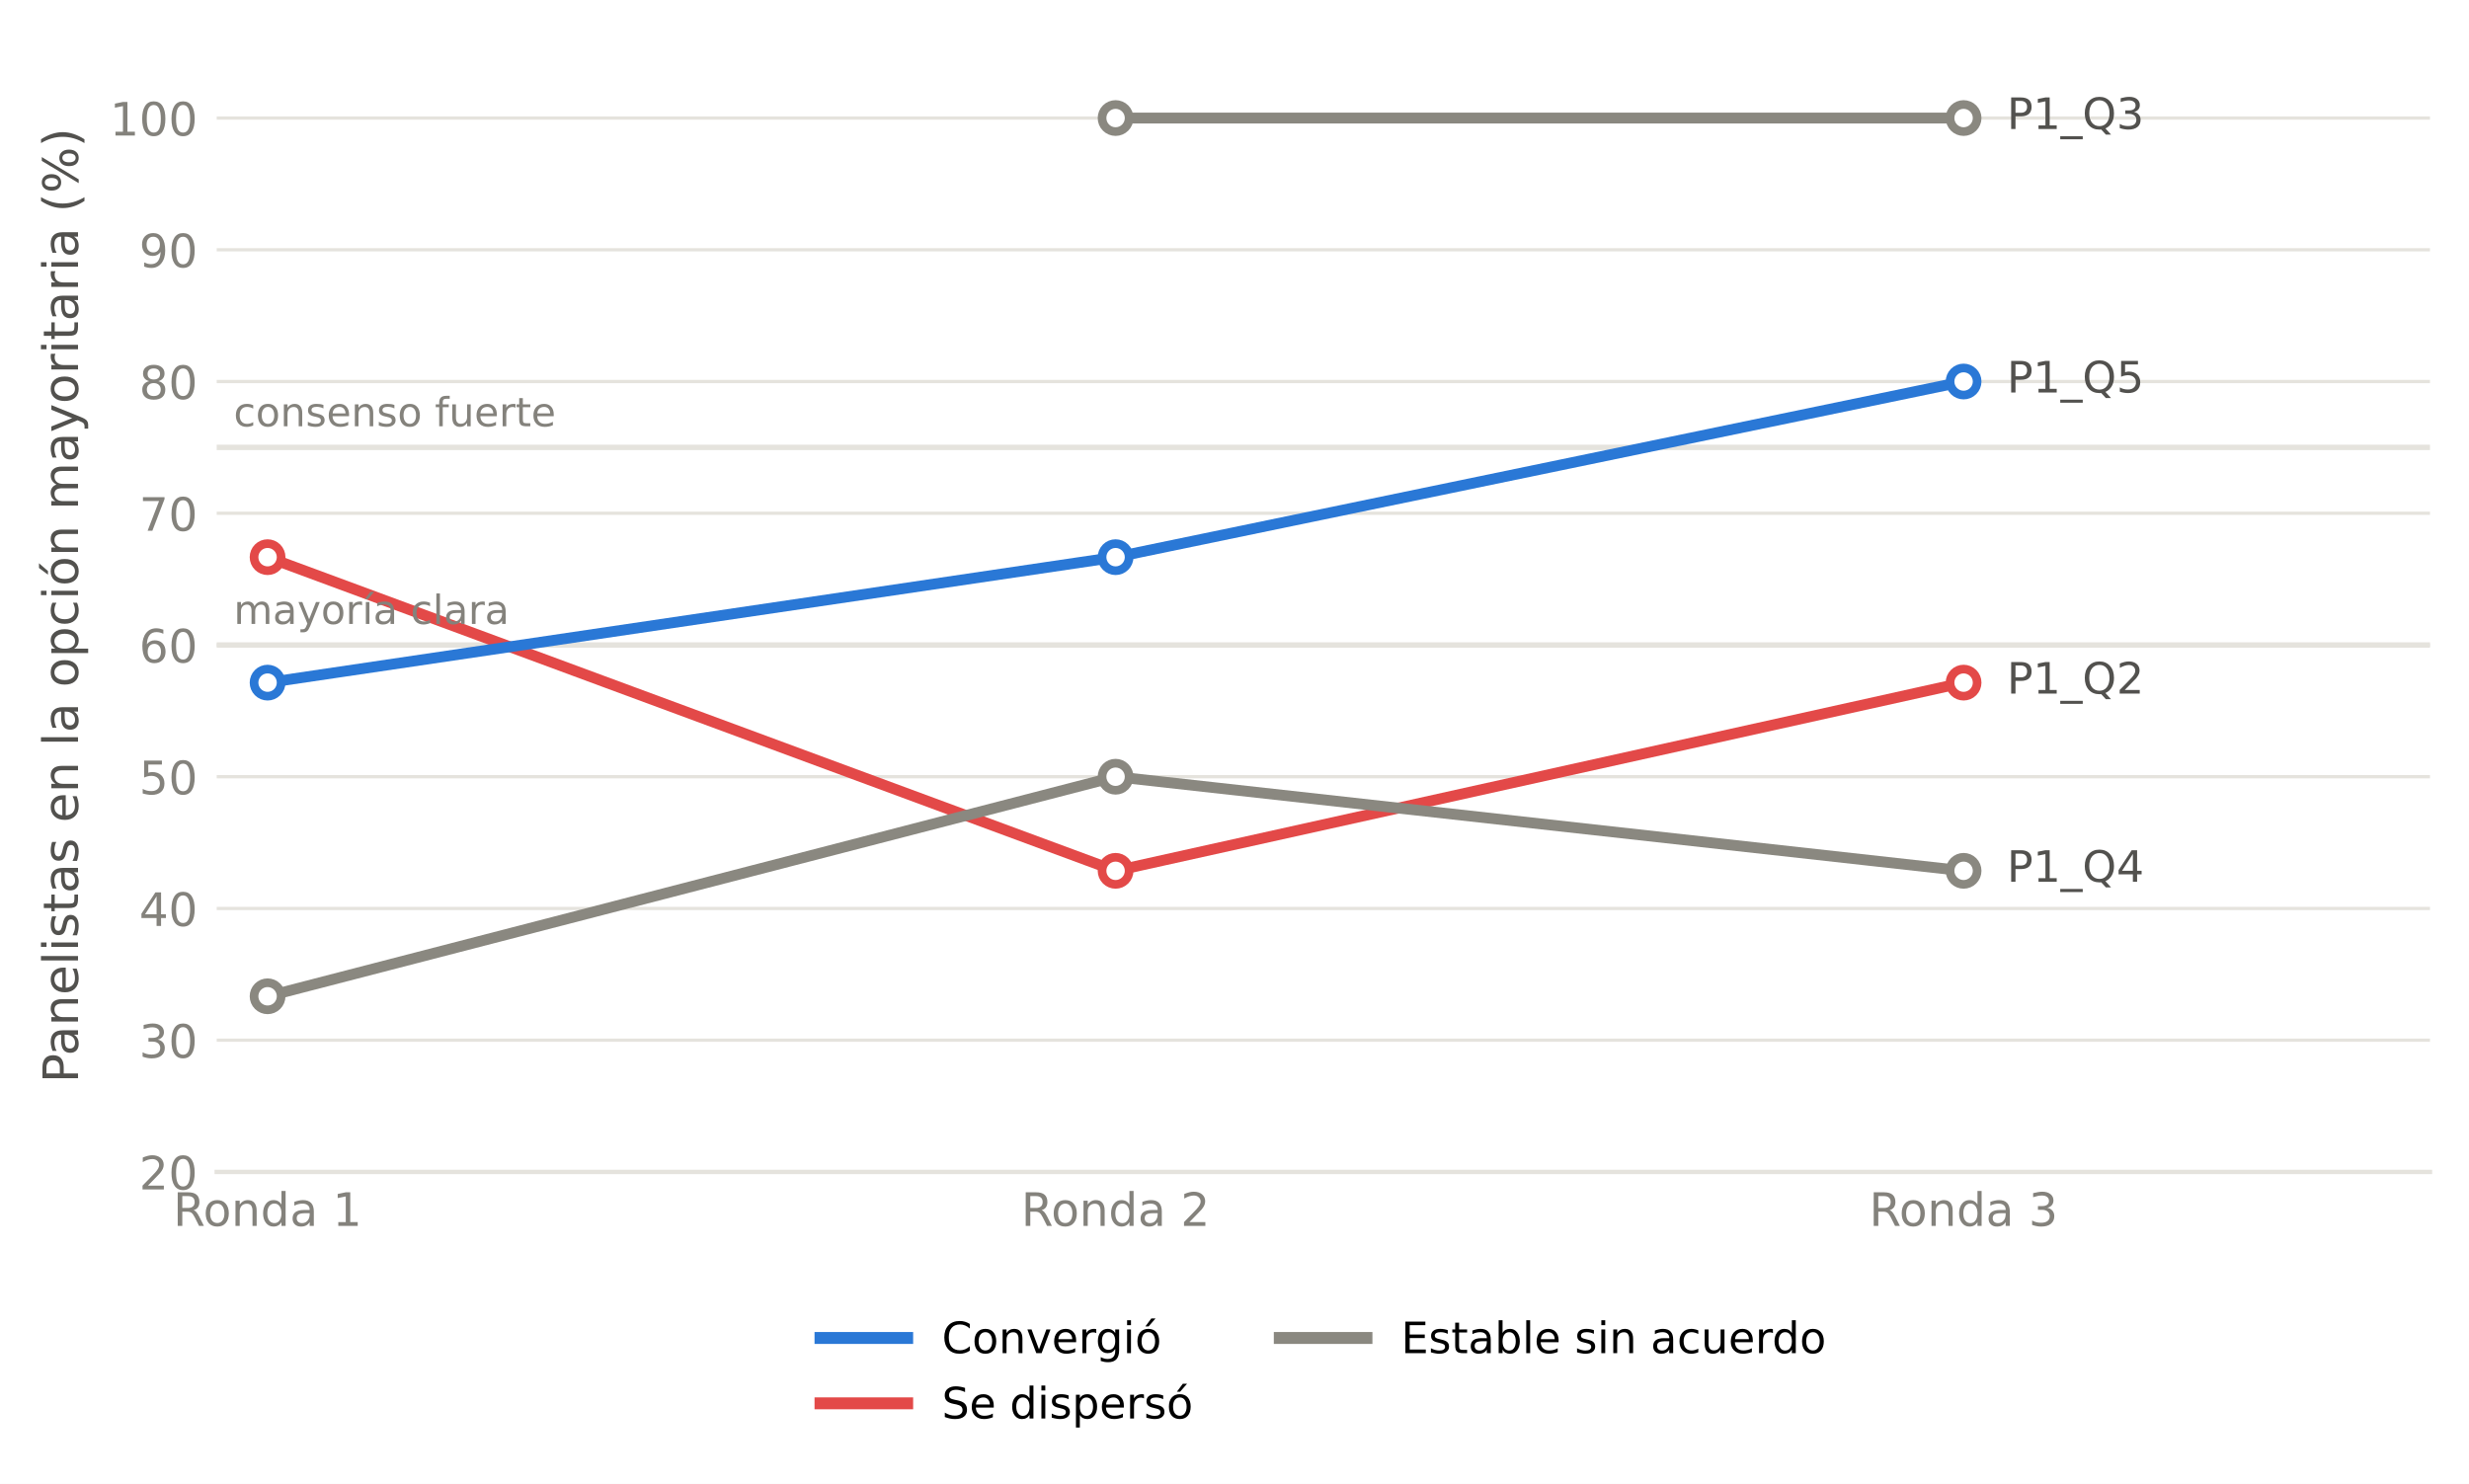
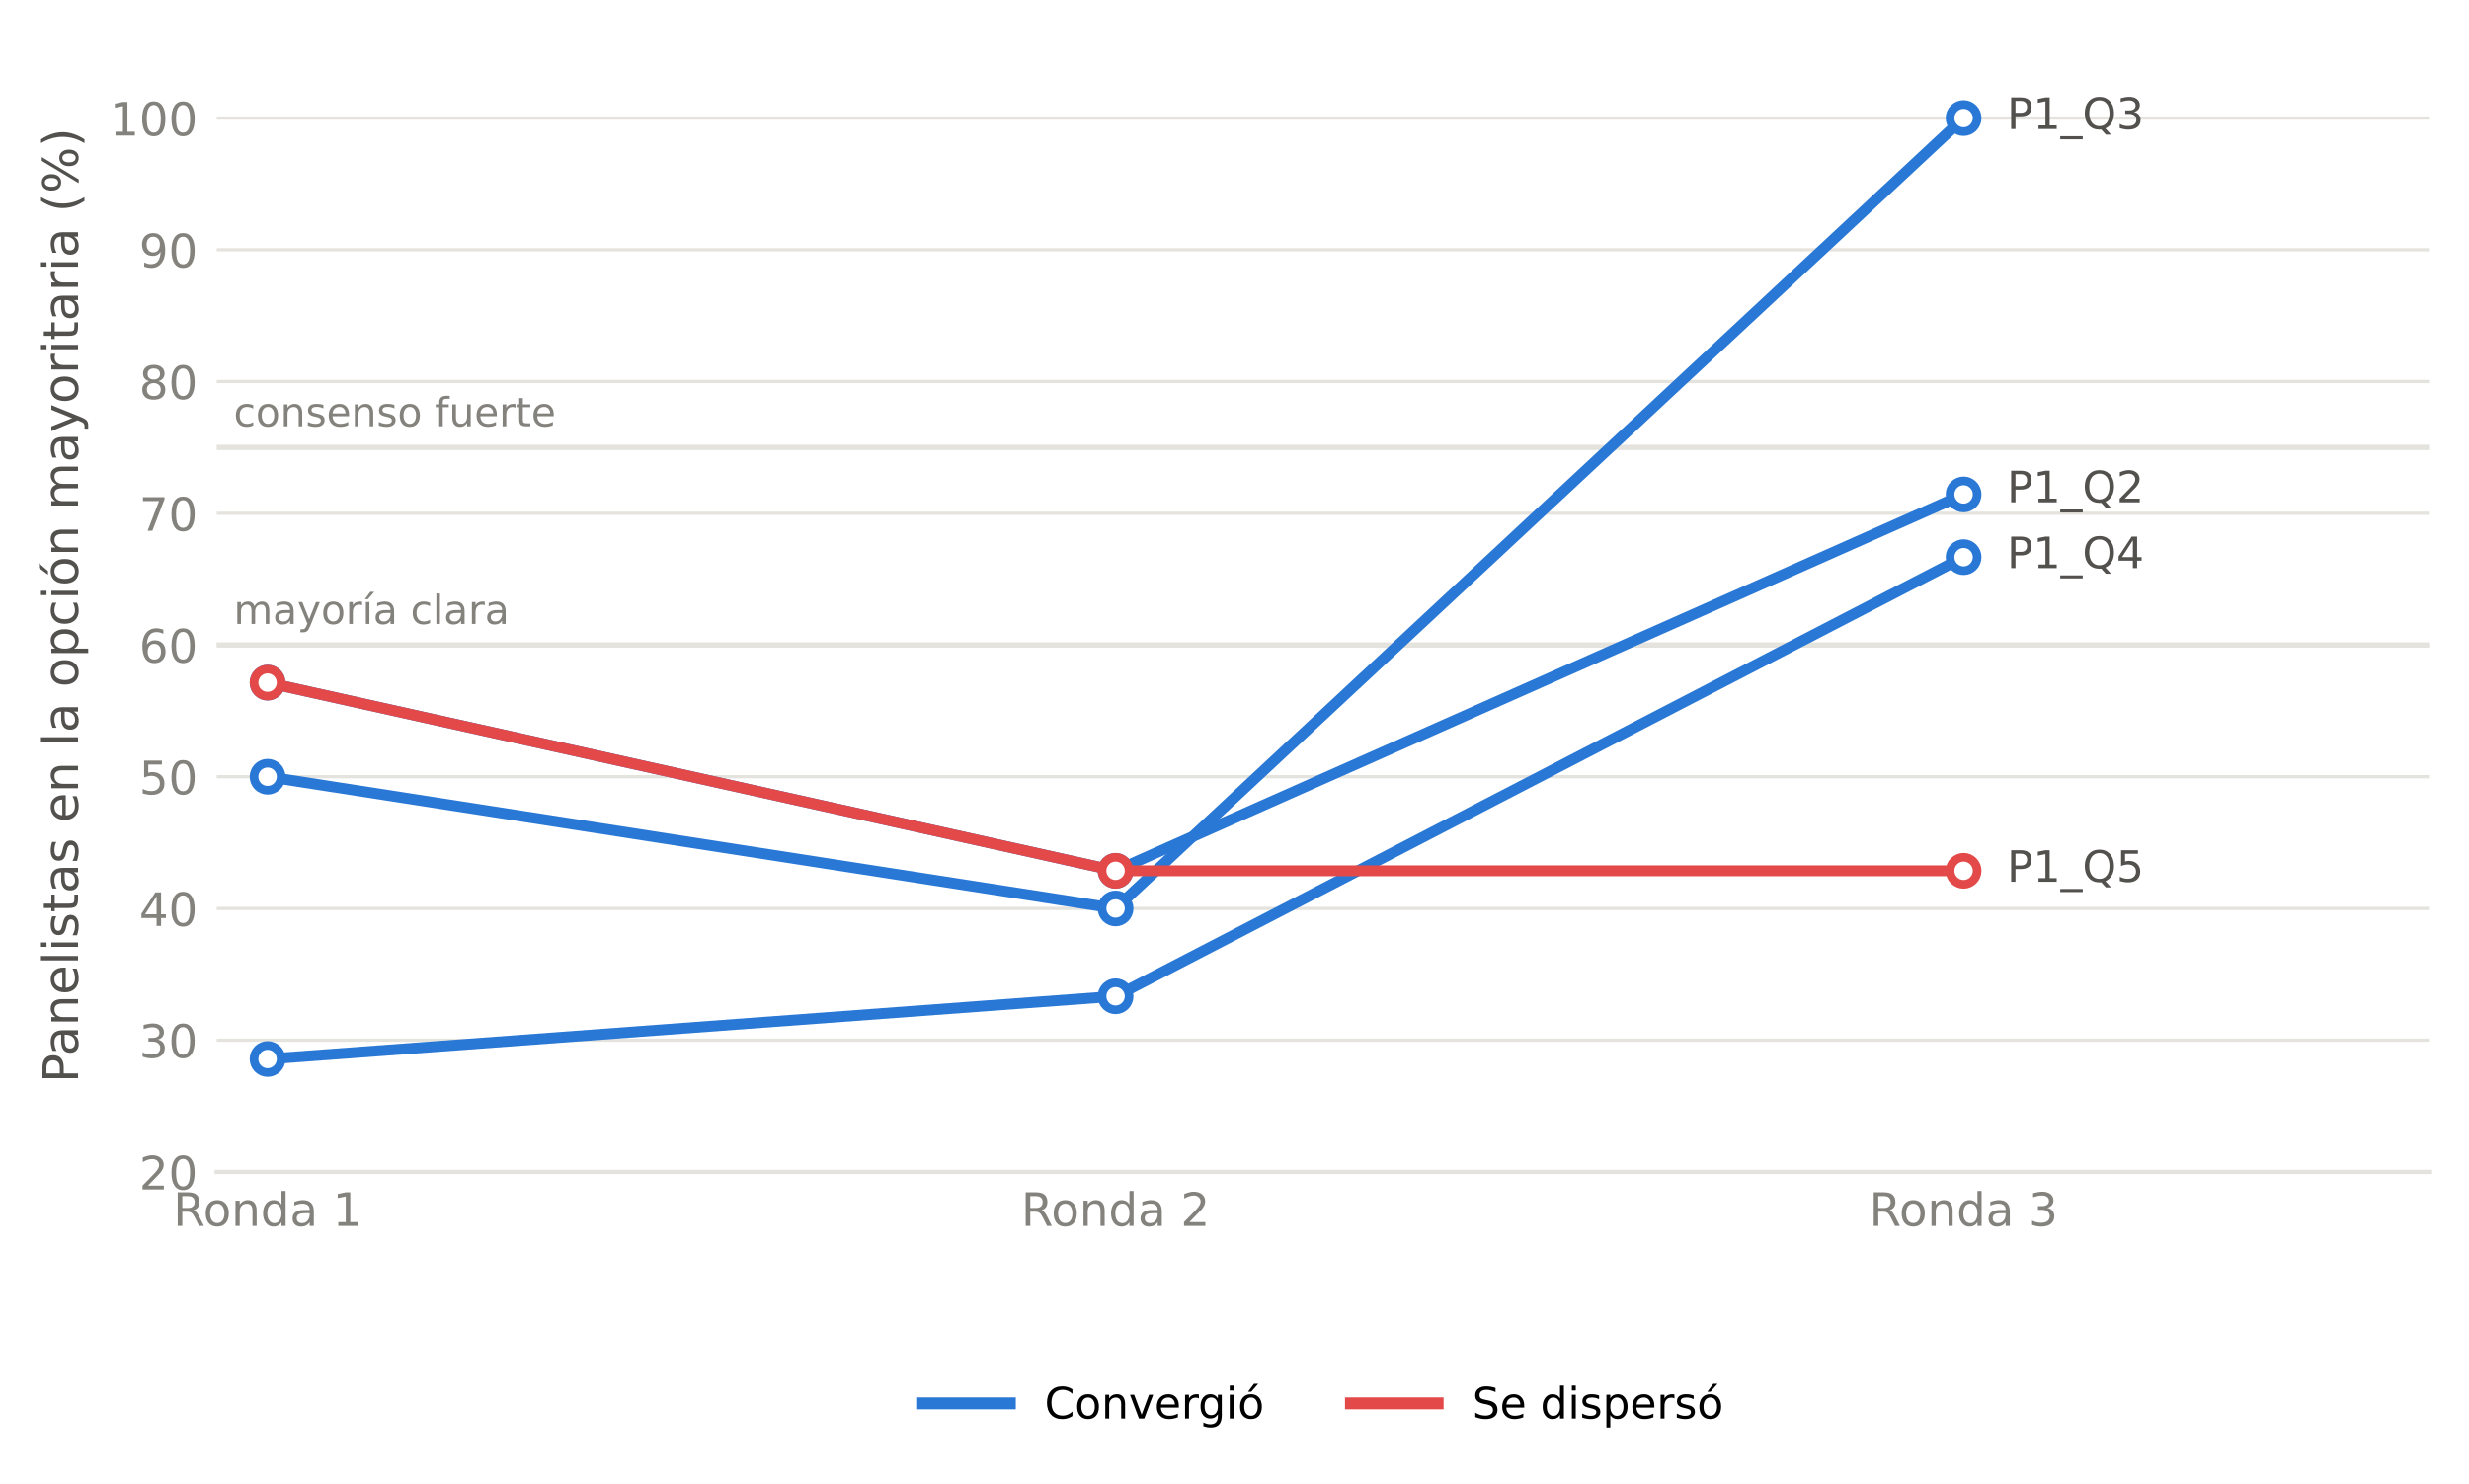
<svg xmlns="http://www.w3.org/2000/svg" xmlns:xlink="http://www.w3.org/1999/xlink" width="455.675pt" height="273.921pt" viewBox="0 0 455.675 273.921" version="1.1">
  <defs>
    <style type="text/css">*{stroke-linejoin: round; stroke-linecap: butt}</style>
  </defs>
  <g id="figure_1">
    <g id="patch_1">
      <path d="M 0 273.921  L 455.675 273.921  L 455.675 0  L 0 0  z " style="fill: #ffffff" />
    </g>
    <g id="axes_1">
      <g id="patch_2">
        <path d="M 39.995 216.344  L 448.475 216.344  L 448.475 7.2  L 39.995 7.2  z " style="fill: #ffffff" />
      </g>
      <g id="line2d_1">
-         <path d="M 39.995 82.589  L 448.475 82.589  " clip-path="url(#pa65e4f7f4b)" style="fill: none; stroke: #e5e3dd; stroke-linecap: square" />
+         <path d="M 39.995 82.589  L 448.475 82.589  " clip-path="url(#pa138470820)" style="fill: none; stroke: #e5e3dd; stroke-linecap: square" />
      </g>
      <g id="line2d_2">
-         <path d="M 39.995 119.068  L 448.475 119.068  " clip-path="url(#pa65e4f7f4b)" style="fill: none; stroke: #e5e3dd; stroke-linecap: square" />
+         <path d="M 39.995 119.068  L 448.475 119.068  " clip-path="url(#pa138470820)" style="fill: none; stroke: #e5e3dd; stroke-linecap: square" />
      </g>
      <g id="matplotlib.axis_1">
        <g id="xtick_1">
          <g id="line2d_3" />
          <g id="text_1">
            <text style="font-size: 8.5px; font-family: 'DejaVu Sans', 'Helvetica', 'Arial', sans-serif; text-anchor: middle; fill: #84827c" x="49.385" y="226.303" transform="rotate(-0 49.38503 226.3025)">Ronda 1</text>
          </g>
        </g>
        <g id="xtick_2">
          <g id="line2d_4" />
          <g id="text_2">
            <text style="font-size: 8.5px; font-family: 'DejaVu Sans', 'Helvetica', 'Arial', sans-serif; text-anchor: middle; fill: #84827c" x="205.891" y="226.303" transform="rotate(-0 205.8908 226.3025)">Ronda 2</text>
          </g>
        </g>
        <g id="xtick_3">
          <g id="line2d_5" />
          <g id="text_3">
            <text style="font-size: 8.5px; font-family: 'DejaVu Sans', 'Helvetica', 'Arial', sans-serif; text-anchor: middle; fill: #84827c" x="362.397" y="226.303" transform="rotate(-0 362.3965 226.3025)">Ronda 3</text>
          </g>
        </g>
      </g>
      <g id="matplotlib.axis_2">
        <g id="ytick_1">
          <g id="line2d_6">
-             <path d="M 39.995 216.344  L 448.475 216.344  " clip-path="url(#pa65e4f7f4b)" style="fill: none; stroke: #e5e3dd; stroke-width: 0.6; stroke-linecap: square" />
+             <path d="M 39.995 216.344  L 448.475 216.344  " clip-path="url(#pa138470820)" style="fill: none; stroke: #e5e3dd; stroke-width: 0.6; stroke-linecap: square" />
          </g>
          <g id="line2d_7" />
          <g id="text_4">
            <text style="font-size: 8.5px; font-family: 'DejaVu Sans', 'Helvetica', 'Arial', sans-serif; text-anchor: end; fill: #84827c" x="36.495" y="219.573" transform="rotate(-0 36.49469 219.5732)">20</text>
          </g>
        </g>
        <g id="ytick_2">
          <g id="line2d_8">
-             <path d="M 39.995 192.025  L 448.475 192.025  " clip-path="url(#pa65e4f7f4b)" style="fill: none; stroke: #e5e3dd; stroke-width: 0.6; stroke-linecap: square" />
+             <path d="M 39.995 192.025  L 448.475 192.025  " clip-path="url(#pa138470820)" style="fill: none; stroke: #e5e3dd; stroke-width: 0.6; stroke-linecap: square" />
          </g>
          <g id="line2d_9" />
          <g id="text_5">
            <text style="font-size: 8.5px; font-family: 'DejaVu Sans', 'Helvetica', 'Arial', sans-serif; text-anchor: end; fill: #84827c" x="36.495" y="195.254" transform="rotate(-0 36.49469 195.2541)">30</text>
          </g>
        </g>
        <g id="ytick_3">
          <g id="line2d_10">
-             <path d="M 39.995 167.706  L 448.475 167.706  " clip-path="url(#pa65e4f7f4b)" style="fill: none; stroke: #e5e3dd; stroke-width: 0.6; stroke-linecap: square" />
+             <path d="M 39.995 167.706  L 448.475 167.706  " clip-path="url(#pa138470820)" style="fill: none; stroke: #e5e3dd; stroke-width: 0.6; stroke-linecap: square" />
          </g>
          <g id="line2d_11" />
          <g id="text_6">
            <text style="font-size: 8.5px; font-family: 'DejaVu Sans', 'Helvetica', 'Arial', sans-serif; text-anchor: end; fill: #84827c" x="36.495" y="170.935" transform="rotate(-0 36.49469 170.9351)">40</text>
          </g>
        </g>
        <g id="ytick_4">
          <g id="line2d_12">
-             <path d="M 39.995 143.387  L 448.475 143.387  " clip-path="url(#pa65e4f7f4b)" style="fill: none; stroke: #e5e3dd; stroke-width: 0.6; stroke-linecap: square" />
+             <path d="M 39.995 143.387  L 448.475 143.387  " clip-path="url(#pa138470820)" style="fill: none; stroke: #e5e3dd; stroke-width: 0.6; stroke-linecap: square" />
          </g>
          <g id="line2d_13" />
          <g id="text_7">
            <text style="font-size: 8.5px; font-family: 'DejaVu Sans', 'Helvetica', 'Arial', sans-serif; text-anchor: end; fill: #84827c" x="36.495" y="146.616" transform="rotate(-0 36.49469 146.616)">50</text>
          </g>
        </g>
        <g id="ytick_5">
          <g id="line2d_14">
-             <path d="M 39.995 119.068  L 448.475 119.068  " clip-path="url(#pa65e4f7f4b)" style="fill: none; stroke: #e5e3dd; stroke-width: 0.6; stroke-linecap: square" />
+             <path d="M 39.995 119.068  L 448.475 119.068  " clip-path="url(#pa138470820)" style="fill: none; stroke: #e5e3dd; stroke-width: 0.6; stroke-linecap: square" />
          </g>
          <g id="line2d_15" />
          <g id="text_8">
            <text style="font-size: 8.5px; font-family: 'DejaVu Sans', 'Helvetica', 'Arial', sans-serif; text-anchor: end; fill: #84827c" x="36.495" y="122.297" transform="rotate(-0 36.49469 122.297)">60</text>
          </g>
        </g>
        <g id="ytick_6">
          <g id="line2d_16">
-             <path d="M 39.995 94.749  L 448.475 94.749  " clip-path="url(#pa65e4f7f4b)" style="fill: none; stroke: #e5e3dd; stroke-width: 0.6; stroke-linecap: square" />
+             <path d="M 39.995 94.749  L 448.475 94.749  " clip-path="url(#pa138470820)" style="fill: none; stroke: #e5e3dd; stroke-width: 0.6; stroke-linecap: square" />
          </g>
          <g id="line2d_17" />
          <g id="text_9">
            <text style="font-size: 8.5px; font-family: 'DejaVu Sans', 'Helvetica', 'Arial', sans-serif; text-anchor: end; fill: #84827c" x="36.495" y="97.978" transform="rotate(-0 36.49469 97.97792)">70</text>
          </g>
        </g>
        <g id="ytick_7">
          <g id="line2d_18">
-             <path d="M 39.995 70.43  L 448.475 70.43  " clip-path="url(#pa65e4f7f4b)" style="fill: none; stroke: #e5e3dd; stroke-width: 0.6; stroke-linecap: square" />
+             <path d="M 39.995 70.43  L 448.475 70.43  " clip-path="url(#pa138470820)" style="fill: none; stroke: #e5e3dd; stroke-width: 0.6; stroke-linecap: square" />
          </g>
          <g id="line2d_19" />
          <g id="text_10">
            <text style="font-size: 8.5px; font-family: 'DejaVu Sans', 'Helvetica', 'Arial', sans-serif; text-anchor: end; fill: #84827c" x="36.495" y="73.659" transform="rotate(-0 36.49469 73.65887)">80</text>
          </g>
        </g>
        <g id="ytick_8">
          <g id="line2d_20">
-             <path d="M 39.995 46.11  L 448.475 46.11  " clip-path="url(#pa65e4f7f4b)" style="fill: none; stroke: #e5e3dd; stroke-width: 0.6; stroke-linecap: square" />
+             <path d="M 39.995 46.11  L 448.475 46.11  " clip-path="url(#pa138470820)" style="fill: none; stroke: #e5e3dd; stroke-width: 0.6; stroke-linecap: square" />
          </g>
          <g id="line2d_21" />
          <g id="text_11">
            <text style="font-size: 8.5px; font-family: 'DejaVu Sans', 'Helvetica', 'Arial', sans-serif; text-anchor: end; fill: #84827c" x="36.495" y="49.34" transform="rotate(-0 36.49469 49.33982)">90</text>
          </g>
        </g>
        <g id="ytick_9">
          <g id="line2d_22">
-             <path d="M 39.995 21.791  L 448.475 21.791  " clip-path="url(#pa65e4f7f4b)" style="fill: none; stroke: #e5e3dd; stroke-width: 0.6; stroke-linecap: square" />
+             <path d="M 39.995 21.791  L 448.475 21.791  " clip-path="url(#pa138470820)" style="fill: none; stroke: #e5e3dd; stroke-width: 0.6; stroke-linecap: square" />
          </g>
          <g id="line2d_23" />
          <g id="text_12">
            <text style="font-size: 8.5px; font-family: 'DejaVu Sans', 'Helvetica', 'Arial', sans-serif; text-anchor: end; fill: #84827c" x="36.495" y="25.021" transform="rotate(-0 36.49469 25.02077)">100</text>
          </g>
        </g>
        <g id="text_13">
          <text style="font-size: 9px; font-family: 'DejaVu Sans', 'Helvetica', 'Arial', sans-serif; text-anchor: middle; fill: #52514e" x="14.399" y="111.772" transform="rotate(-90 14.39859 111.7719)">Panelistas en la opción mayoritaria (%)</text>
        </g>
      </g>
      <g id="patch_3">
        <path d="M 39.995 216.344  L 448.475 216.344  " style="fill: none; stroke: #e5e3dd; stroke-width: 0.8; stroke-linejoin: miter; stroke-linecap: square" />
      </g>
      <g id="line2d_24">
-         <path d="M 49.385 102.855  L 205.891 160.757  L 362.397 126.016  " clip-path="url(#pa65e4f7f4b)" style="fill: none; stroke: #e34948; stroke-width: 2; stroke-linecap: square" />
+         <path d="M 49.385 126.016  L 205.891 160.757  L 362.397 91.274  " clip-path="url(#pa138470820)" style="fill: none; stroke: #2a78d6; stroke-width: 2; stroke-linecap: square" />
        <defs>
-           <path id="m11010969dc" d="M 0 2.5  C 0.663 2.5 1.299 2.237 1.768 1.768  C 2.237 1.299 2.5 0.663 2.5 0  C 2.5 -0.663 2.237 -1.299 1.768 -1.768  C 1.299 -2.237 0.663 -2.5 0 -2.5  C -0.663 -2.5 -1.299 -2.237 -1.768 -1.768  C -2.237 -1.299 -2.5 -0.663 -2.5 0  C -2.5 0.663 -2.237 1.299 -1.768 1.768  C -1.299 2.237 -0.663 2.5 0 2.5  z " style="stroke: #e34948; stroke-width: 1.6" />
+           <path id="m2281cb48df" d="M 0 2.5  C 0.663 2.5 1.299 2.237 1.768 1.768  C 2.237 1.299 2.5 0.663 2.5 0  C 2.5 -0.663 2.237 -1.299 1.768 -1.768  C 1.299 -2.237 0.663 -2.5 0 -2.5  C -0.663 -2.5 -1.299 -2.237 -1.768 -1.768  C -2.237 -1.299 -2.5 -0.663 -2.5 0  C -2.5 0.663 -2.237 1.299 -1.768 1.768  C -1.299 2.237 -0.663 2.5 0 2.5  z " style="stroke: #2a78d6; stroke-width: 1.6" />
        </defs>
-         <g clip-path="url(#pa65e4f7f4b)">
-           <use xlink:href="#m11010969dc" x="49.385" y="102.855" style="fill: #ffffff; stroke: #e34948; stroke-width: 1.6" />
-           <use xlink:href="#m11010969dc" x="205.891" y="160.757" style="fill: #ffffff; stroke: #e34948; stroke-width: 1.6" />
-           <use xlink:href="#m11010969dc" x="362.397" y="126.016" style="fill: #ffffff; stroke: #e34948; stroke-width: 1.6" />
+         <g clip-path="url(#pa138470820)">
+           <use xlink:href="#m2281cb48df" x="49.385" y="126.016" style="fill: #ffffff; stroke: #2a78d6; stroke-width: 1.6" />
+           <use xlink:href="#m2281cb48df" x="205.891" y="160.757" style="fill: #ffffff; stroke: #2a78d6; stroke-width: 1.6" />
+           <use xlink:href="#m2281cb48df" x="362.397" y="91.274" style="fill: #ffffff; stroke: #2a78d6; stroke-width: 1.6" />
        </g>
      </g>
      <g id="line2d_25">
-         <path d="M 205.891 21.791  L 362.397 21.791  " clip-path="url(#pa65e4f7f4b)" style="fill: none; stroke: #8a8880; stroke-width: 2; stroke-linecap: square" />
+         <path d="M 49.385 143.387  L 205.891 167.706  L 362.397 21.791  " clip-path="url(#pa138470820)" style="fill: none; stroke: #2a78d6; stroke-width: 2; stroke-linecap: square" />
+         <g clip-path="url(#pa138470820)">
+           <use xlink:href="#m2281cb48df" x="49.385" y="143.387" style="fill: #ffffff; stroke: #2a78d6; stroke-width: 1.6" />
+           <use xlink:href="#m2281cb48df" x="205.891" y="167.706" style="fill: #ffffff; stroke: #2a78d6; stroke-width: 1.6" />
+           <use xlink:href="#m2281cb48df" x="362.397" y="21.791" style="fill: #ffffff; stroke: #2a78d6; stroke-width: 1.6" />
+         </g>
+       </g>
+       <g id="line2d_26">
+         <path d="M 49.385 195.499  L 205.891 183.918  L 362.397 102.855  " clip-path="url(#pa138470820)" style="fill: none; stroke: #2a78d6; stroke-width: 2; stroke-linecap: square" />
+         <g clip-path="url(#pa138470820)">
+           <use xlink:href="#m2281cb48df" x="49.385" y="195.499" style="fill: #ffffff; stroke: #2a78d6; stroke-width: 1.6" />
+           <use xlink:href="#m2281cb48df" x="205.891" y="183.918" style="fill: #ffffff; stroke: #2a78d6; stroke-width: 1.6" />
+           <use xlink:href="#m2281cb48df" x="362.397" y="102.855" style="fill: #ffffff; stroke: #2a78d6; stroke-width: 1.6" />
+         </g>
+       </g>
+       <g id="line2d_27">
+         <path d="M 49.385 126.016  L 205.891 160.757  L 362.397 160.757  " clip-path="url(#pa138470820)" style="fill: none; stroke: #e34948; stroke-width: 2; stroke-linecap: square" />
        <defs>
-           <path id="m70a32693cf" d="M 0 2.5  C 0.663 2.5 1.299 2.237 1.768 1.768  C 2.237 1.299 2.5 0.663 2.5 0  C 2.5 -0.663 2.237 -1.299 1.768 -1.768  C 1.299 -2.237 0.663 -2.5 0 -2.5  C -0.663 -2.5 -1.299 -2.237 -1.768 -1.768  C -2.237 -1.299 -2.5 -0.663 -2.5 0  C -2.5 0.663 -2.237 1.299 -1.768 1.768  C -1.299 2.237 -0.663 2.5 0 2.5  z " style="stroke: #8a8880; stroke-width: 1.6" />
+           <path id="m8c97bf9061" d="M 0 2.5  C 0.663 2.5 1.299 2.237 1.768 1.768  C 2.237 1.299 2.5 0.663 2.5 0  C 2.5 -0.663 2.237 -1.299 1.768 -1.768  C 1.299 -2.237 0.663 -2.5 0 -2.5  C -0.663 -2.5 -1.299 -2.237 -1.768 -1.768  C -2.237 -1.299 -2.5 -0.663 -2.5 0  C -2.5 0.663 -2.237 1.299 -1.768 1.768  C -1.299 2.237 -0.663 2.5 0 2.5  z " style="stroke: #e34948; stroke-width: 1.6" />
        </defs>
-         <g clip-path="url(#pa65e4f7f4b)">
-           <use xlink:href="#m70a32693cf" x="205.891" y="21.791" style="fill: #ffffff; stroke: #8a8880; stroke-width: 1.6" />
-           <use xlink:href="#m70a32693cf" x="362.397" y="21.791" style="fill: #ffffff; stroke: #8a8880; stroke-width: 1.6" />
-         </g>
-       </g>
-       <g id="line2d_26">
-         <path d="M 49.385 183.918  L 205.891 143.387  L 362.397 160.757  " clip-path="url(#pa65e4f7f4b)" style="fill: none; stroke: #8a8880; stroke-width: 2; stroke-linecap: square" />
-         <g clip-path="url(#pa65e4f7f4b)">
-           <use xlink:href="#m70a32693cf" x="49.385" y="183.918" style="fill: #ffffff; stroke: #8a8880; stroke-width: 1.6" />
-           <use xlink:href="#m70a32693cf" x="205.891" y="143.387" style="fill: #ffffff; stroke: #8a8880; stroke-width: 1.6" />
-           <use xlink:href="#m70a32693cf" x="362.397" y="160.757" style="fill: #ffffff; stroke: #8a8880; stroke-width: 1.6" />
-         </g>
-       </g>
-       <g id="line2d_27">
-         <path d="M 49.385 126.016  L 205.891 102.855  L 362.397 70.43  " clip-path="url(#pa65e4f7f4b)" style="fill: none; stroke: #2a78d6; stroke-width: 2; stroke-linecap: square" />
-         <defs>
-           <path id="m3fe254f19d" d="M 0 2.5  C 0.663 2.5 1.299 2.237 1.768 1.768  C 2.237 1.299 2.5 0.663 2.5 0  C 2.5 -0.663 2.237 -1.299 1.768 -1.768  C 1.299 -2.237 0.663 -2.5 0 -2.5  C -0.663 -2.5 -1.299 -2.237 -1.768 -1.768  C -2.237 -1.299 -2.5 -0.663 -2.5 0  C -2.5 0.663 -2.237 1.299 -1.768 1.768  C -1.299 2.237 -0.663 2.5 0 2.5  z " style="stroke: #2a78d6; stroke-width: 1.6" />
-         </defs>
-         <g clip-path="url(#pa65e4f7f4b)">
-           <use xlink:href="#m3fe254f19d" x="49.385" y="126.016" style="fill: #ffffff; stroke: #2a78d6; stroke-width: 1.6" />
-           <use xlink:href="#m3fe254f19d" x="205.891" y="102.855" style="fill: #ffffff; stroke: #2a78d6; stroke-width: 1.6" />
-           <use xlink:href="#m3fe254f19d" x="362.397" y="70.43" style="fill: #ffffff; stroke: #2a78d6; stroke-width: 1.6" />
+         <g clip-path="url(#pa138470820)">
+           <use xlink:href="#m8c97bf9061" x="49.385" y="126.016" style="fill: #ffffff; stroke: #e34948; stroke-width: 1.6" />
+           <use xlink:href="#m8c97bf9061" x="205.891" y="160.757" style="fill: #ffffff; stroke: #e34948; stroke-width: 1.6" />
+           <use xlink:href="#m8c97bf9061" x="362.397" y="160.757" style="fill: #ffffff; stroke: #e34948; stroke-width: 1.6" />
        </g>
      </g>
      <g id="text_14">
-         <text style="font-size: 8px; font-family: 'DejaVu Sans', 'Helvetica', 'Arial', sans-serif; text-anchor: start; fill: #52514e" x="370.397" y="162.783" transform="rotate(-0 370.3965 162.7831)">P1_Q4</text>
+         <text style="font-size: 8px; font-family: 'DejaVu Sans', 'Helvetica', 'Arial', sans-serif; text-anchor: start; fill: #52514e" x="370.397" y="162.783" transform="rotate(-0 370.3965 162.7831)">P1_Q5</text>
      </g>
      <g id="text_15">
-         <text style="font-size: 8px; font-family: 'DejaVu Sans', 'Helvetica', 'Arial', sans-serif; text-anchor: start; fill: #52514e" x="370.397" y="128.042" transform="rotate(-0 370.3965 128.0416)">P1_Q2</text>
+         <text style="font-size: 8px; font-family: 'DejaVu Sans', 'Helvetica', 'Arial', sans-serif; text-anchor: start; fill: #52514e" x="370.397" y="104.881" transform="rotate(-0 370.3965 104.8806)">P1_Q4</text>
      </g>
      <g id="text_16">
-         <text style="font-size: 8px; font-family: 'DejaVu Sans', 'Helvetica', 'Arial', sans-serif; text-anchor: start; fill: #52514e" x="370.397" y="72.455" transform="rotate(-0 370.3965 72.45516)">P1_Q5</text>
+         <text style="font-size: 8px; font-family: 'DejaVu Sans', 'Helvetica', 'Arial', sans-serif; text-anchor: start; fill: #52514e" x="370.397" y="92.721" transform="rotate(-0 370.3965 92.72103)">P1_Q2</text>
      </g>
      <g id="text_17">
        <text style="font-size: 8px; font-family: 'DejaVu Sans', 'Helvetica', 'Arial', sans-serif; text-anchor: start; fill: #52514e" x="370.397" y="23.817" transform="rotate(-0 370.3965 23.81706)">P1_Q3</text>
      </g>
      <g id="text_18">
        <text style="font-size: 7.4px; font-family: 'DejaVu Sans', 'Helvetica', 'Arial', sans-serif; text-anchor: start; fill: #84827c" x="43.125" y="78.698" transform="rotate(-0 43.1248 78.69801)">consenso fuerte</text>
      </g>
      <g id="text_19">
        <text style="font-size: 7.4px; font-family: 'DejaVu Sans', 'Helvetica', 'Arial', sans-serif; text-anchor: start; fill: #84827c" x="43.125" y="115.177" transform="rotate(-0 43.1248 115.1766)">mayoría clara</text>
      </g>
      <g id="legend_1">
        <g id="line2d_28">
-           <path d="M 151.429 246.995  L 159.429 246.995  L 167.429 246.995  " style="fill: none; stroke: #2a78d6; stroke-width: 2.2; stroke-linecap: square" />
+           <path d="M 170.375 259.057  L 178.375 259.057  L 186.375 259.057  " style="fill: none; stroke: #2a78d6; stroke-width: 2.2; stroke-linecap: square" />
        </g>
        <g id="text_20">
-           <text style="font-size: 8px; font-family: 'DejaVu Sans', 'Helvetica', 'Arial', sans-serif; text-anchor: start" x="173.829" y="249.795" transform="rotate(-0 173.8291 249.795)">Convergió</text>
+           <text style="font-size: 8px; font-family: 'DejaVu Sans', 'Helvetica', 'Arial', sans-serif; text-anchor: start" x="192.775" y="261.857" transform="rotate(-0 192.7753 261.8575)">Convergió</text>
        </g>
        <g id="line2d_29">
-           <path d="M 151.429 259.057  L 159.429 259.057  L 167.429 259.057  " style="fill: none; stroke: #e34948; stroke-width: 2.2; stroke-linecap: square" />
+           <path d="M 249.329 259.057  L 257.329 259.057  L 265.329 259.057  " style="fill: none; stroke: #e34948; stroke-width: 2.2; stroke-linecap: square" />
        </g>
        <g id="text_21">
-           <text style="font-size: 8px; font-family: 'DejaVu Sans', 'Helvetica', 'Arial', sans-serif; text-anchor: start" x="173.829" y="261.857" transform="rotate(-0 173.8291 261.8575)">Se dispersó</text>
-         </g>
-         <g id="line2d_30">
-           <path d="M 236.194 246.995  L 244.194 246.995  L 252.194 246.995  " style="fill: none; stroke: #8a8880; stroke-width: 2.2; stroke-linecap: square" />
-         </g>
-         <g id="text_22">
-           <text style="font-size: 8px; font-family: 'DejaVu Sans', 'Helvetica', 'Arial', sans-serif; text-anchor: start" x="258.594" y="249.795" transform="rotate(-0 258.5941 249.795)">Estable sin acuerdo</text>
+           <text style="font-size: 8px; font-family: 'DejaVu Sans', 'Helvetica', 'Arial', sans-serif; text-anchor: start" x="271.729" y="261.857" transform="rotate(-0 271.7291 261.8575)">Se dispersó</text>
        </g>
      </g>
    </g>
  </g>
  <defs>
-     <clipPath id="pa65e4f7f4b">
+     <clipPath id="pa138470820">
      <rect x="39.995" y="7.2" width="408.48" height="209.144" />
    </clipPath>
  </defs>
</svg>
